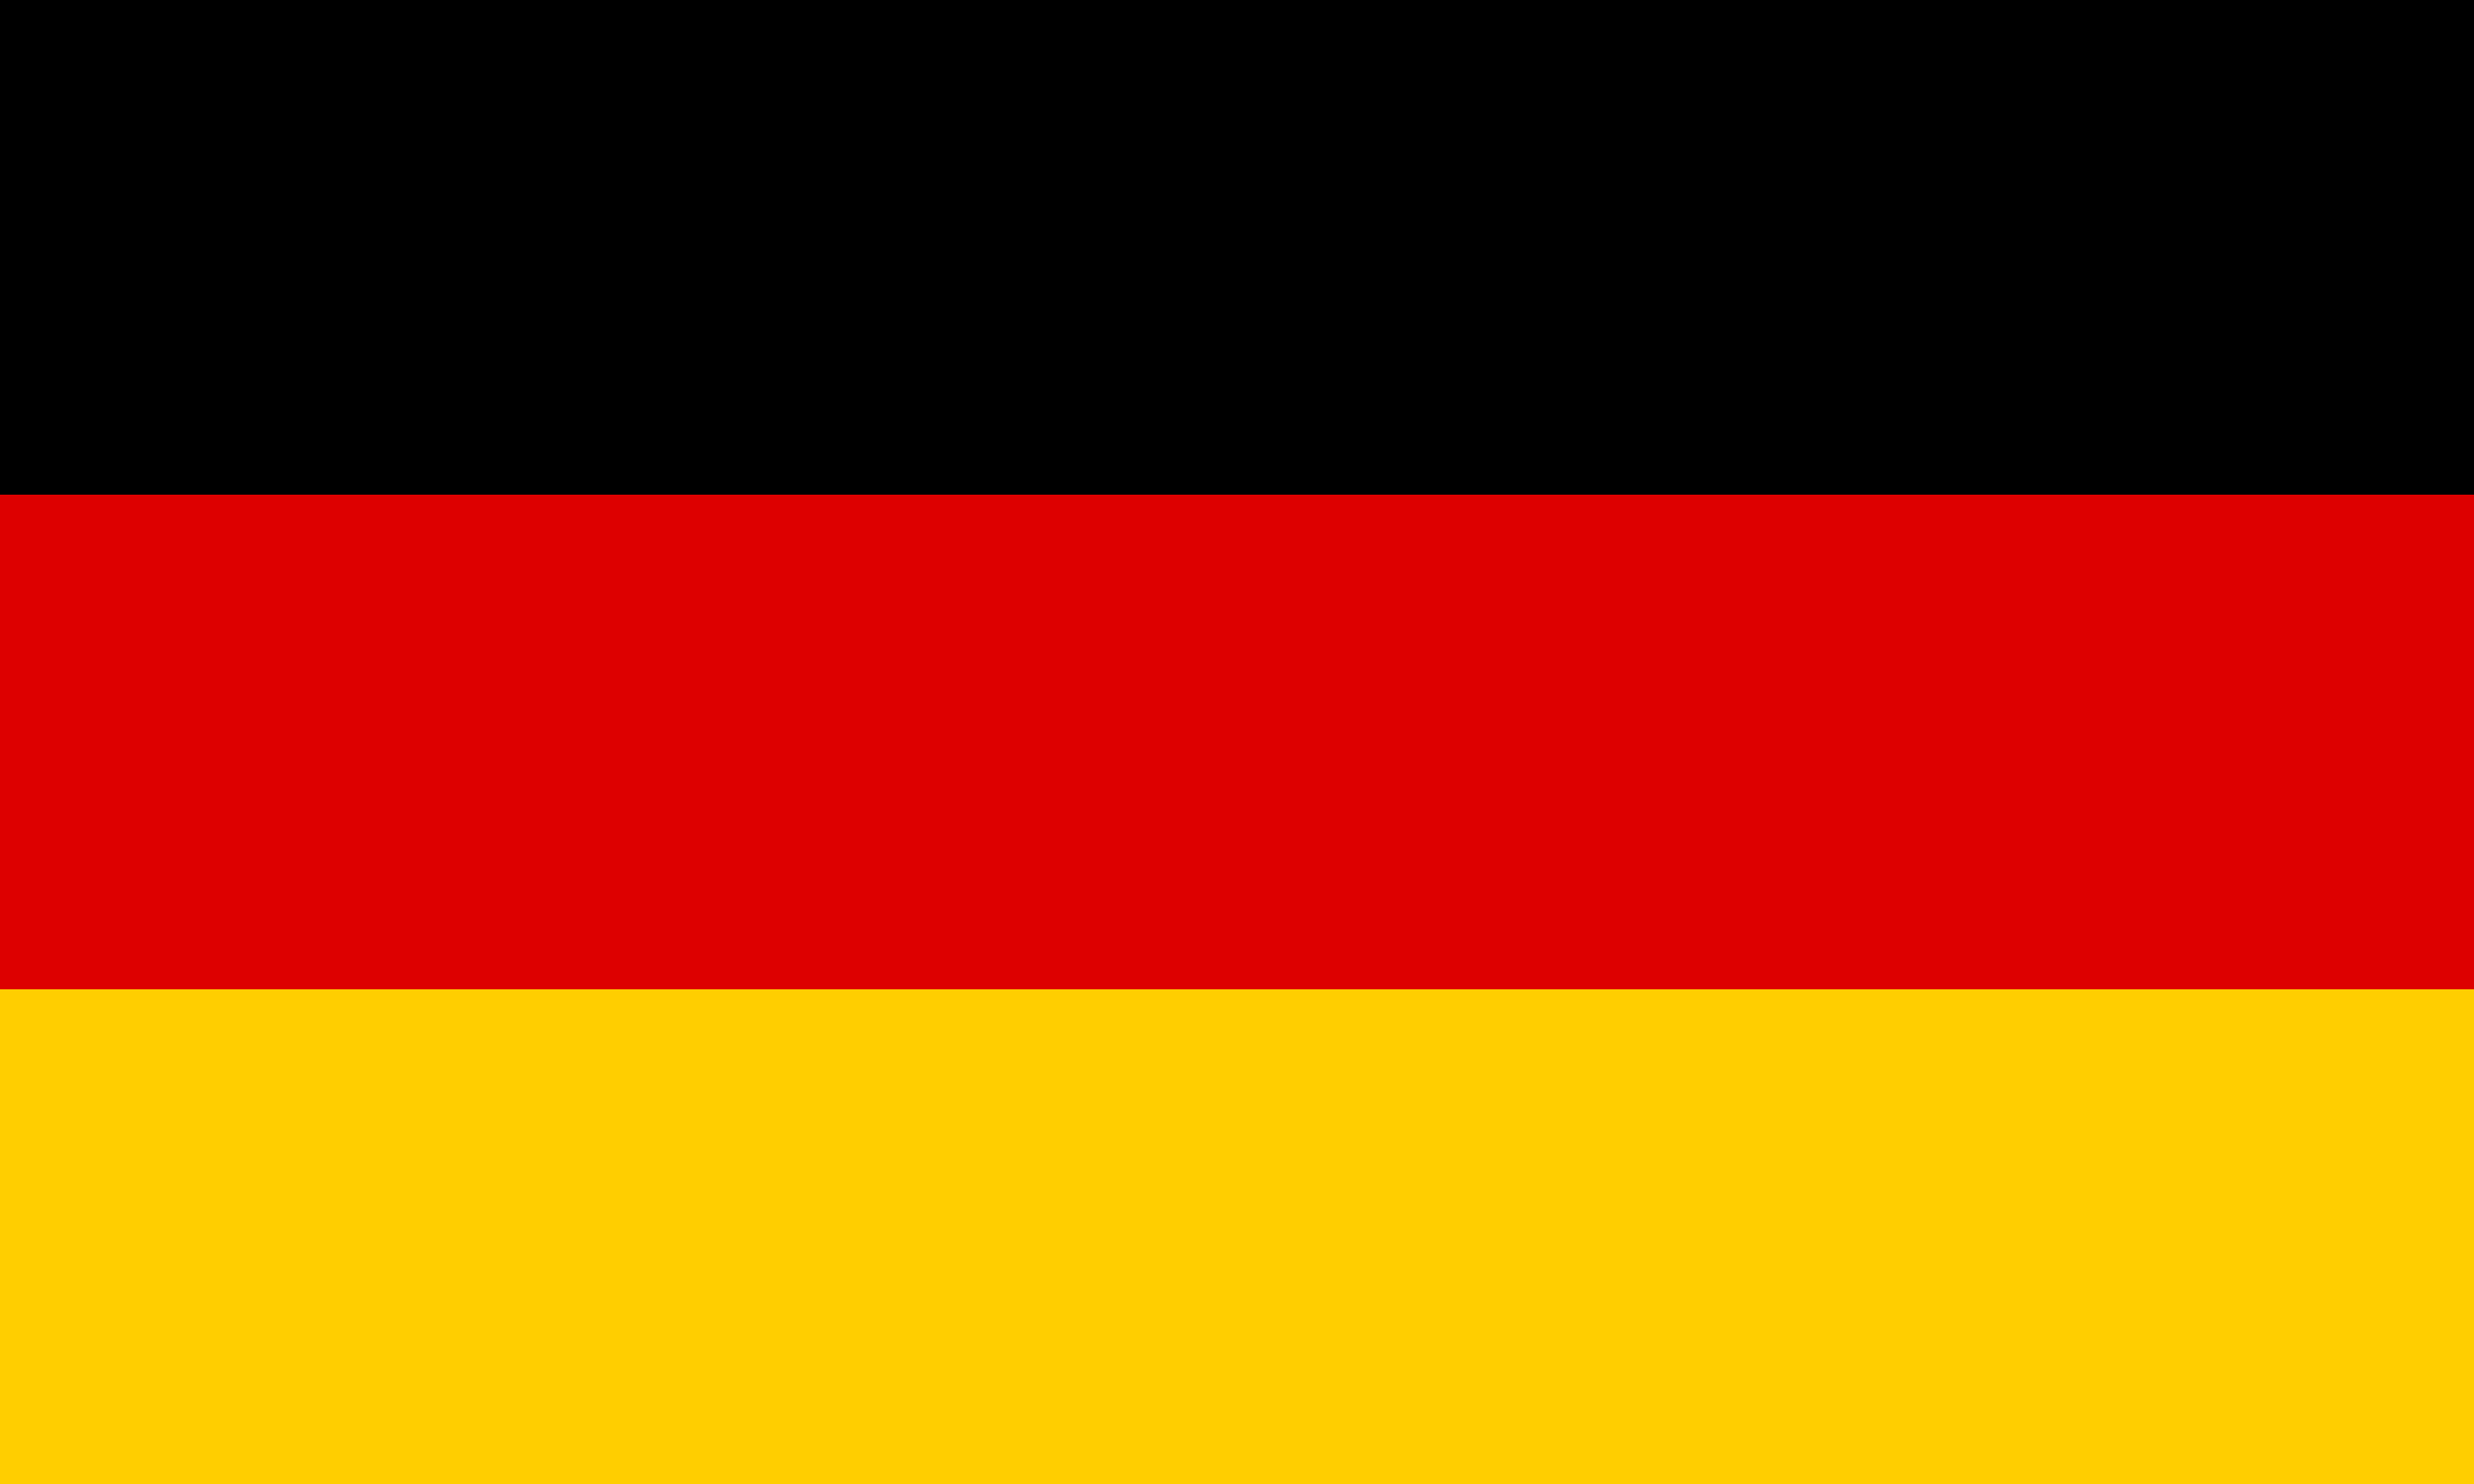
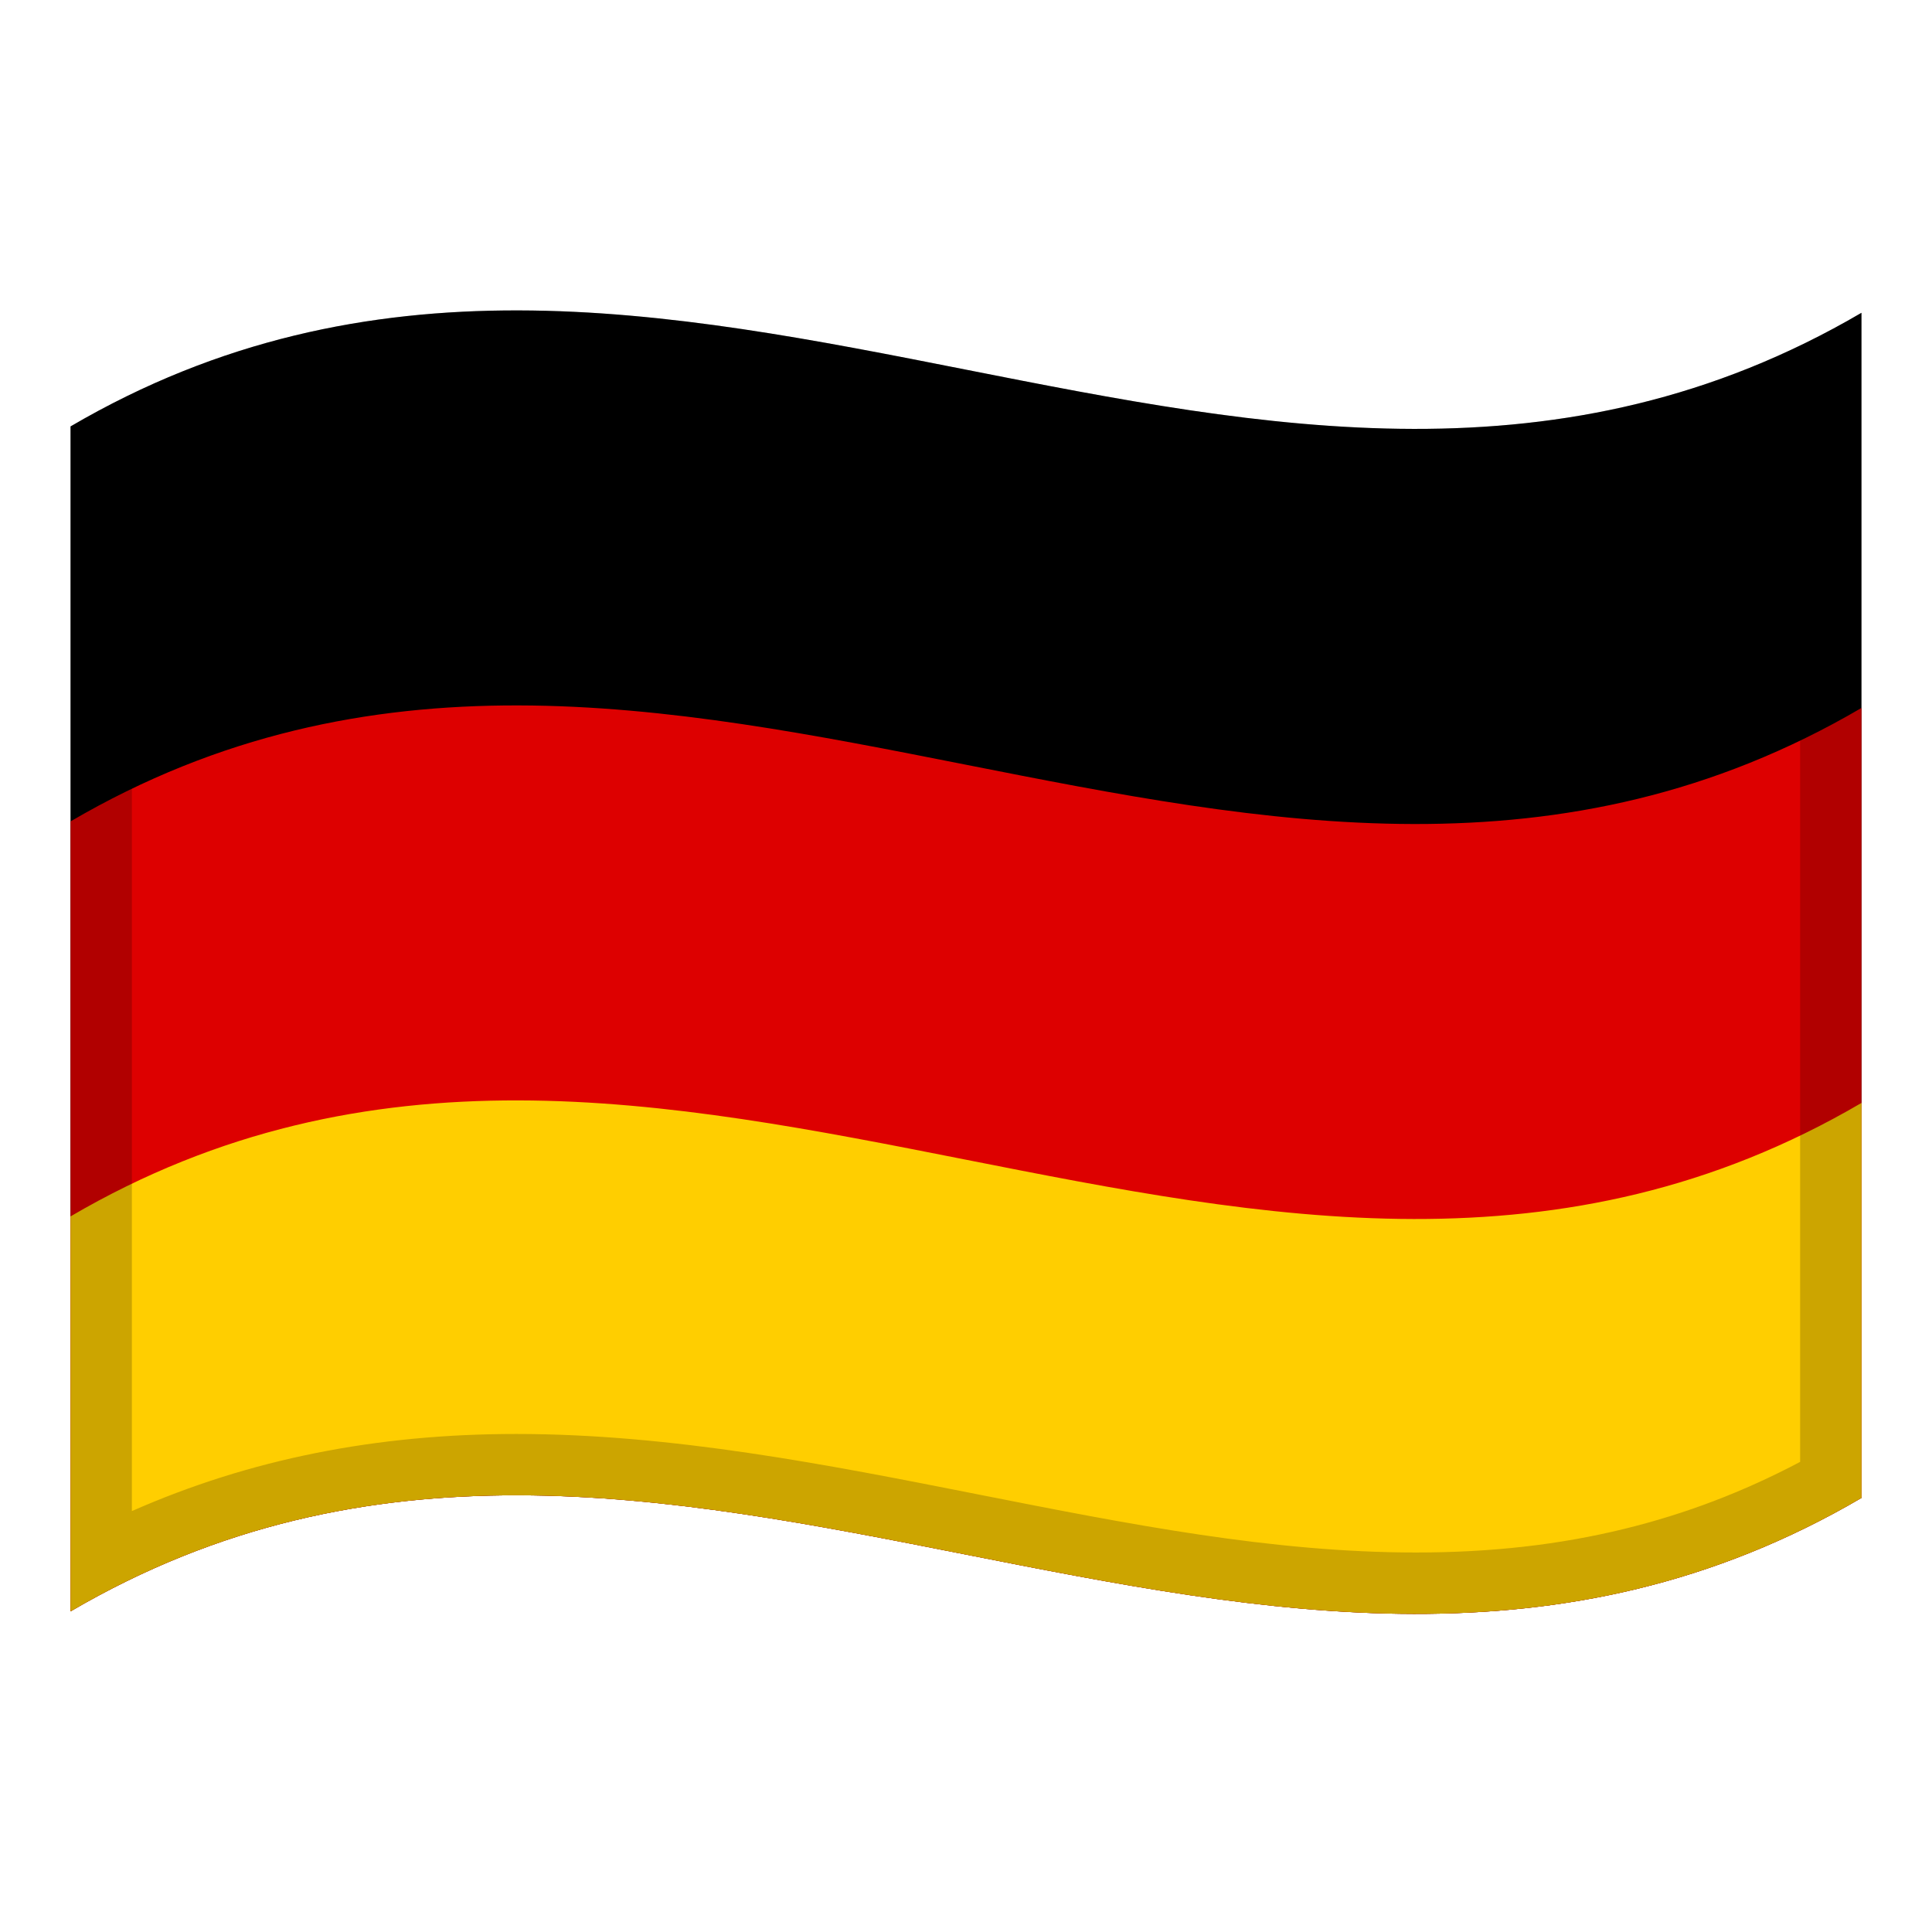
- <svg xmlns="http://www.w3.org/2000/svg" width="1000" height="600" viewBox="0 0 5 3">
-   <rect id="black_stripe" width="5" height="3" y="0" x="0" fill="#000" />
-   <rect id="red_stripe" width="5" height="2" y="1" x="0" fill="#D00" />
-   <rect id="gold_stripe" width="5" height="1" y="2" x="0" fill="#FFCE00" />
+ <svg xmlns="http://www.w3.org/2000/svg" version="1.1" id="Layer_1" x="0px" y="0px" viewBox="0 0 1260 1260" style="enable-background:new 0 0 1260 1260;" xml:space="preserve">
+   <g>
+     <g>
+       <path d="M46,278.1v772.8c389.3-228,778.7,153.9,1168-74V204C824.7,432,435.3,50.2,46,278.1z" />
+       <path d="M46,1050.9c389.3-228,778.7,153.9,1168-74V461.7c-389.3,228-778.7-153.9-1168,74V1050.9z" fill="#DD0000" />
+       <path d="M46,1050.9c389.3-228,778.7,153.9,1168-74V719.3c-389.3,228-778.7-153.9-1168,74V1050.9z" fill="#FFCE00" />
+     </g>
+     <path d="M46,278.1v257.6v257.6v257.6c389.3-228,778.7,153.9,1168-74V719.3V461.7V204C824.7,432,435.3,50.2,46,278.1z    M1174,953.4c-36.9,19.5-74.6,33.9-114.7,43.7c-42.5,10.4-86.9,15.4-135.8,15.4c-93.9,0-187-18.4-285.7-37.9   c-98.1-19.4-199.5-39.4-301.2-39.4c-91.4,0-174,16.5-250.6,50.3v-684c36.9-19.5,74.6-33.9,114.8-43.7   c42.5-10.4,86.9-15.4,135.8-15.4c93.9,0,187,18.4,285.6,37.9c98,19.4,199.4,39.4,301.1,39.4c91.5,0,174.1-16.5,250.7-50.4V953.4z" enable-background="new" opacity="0.2" />
+   </g>
</svg>
